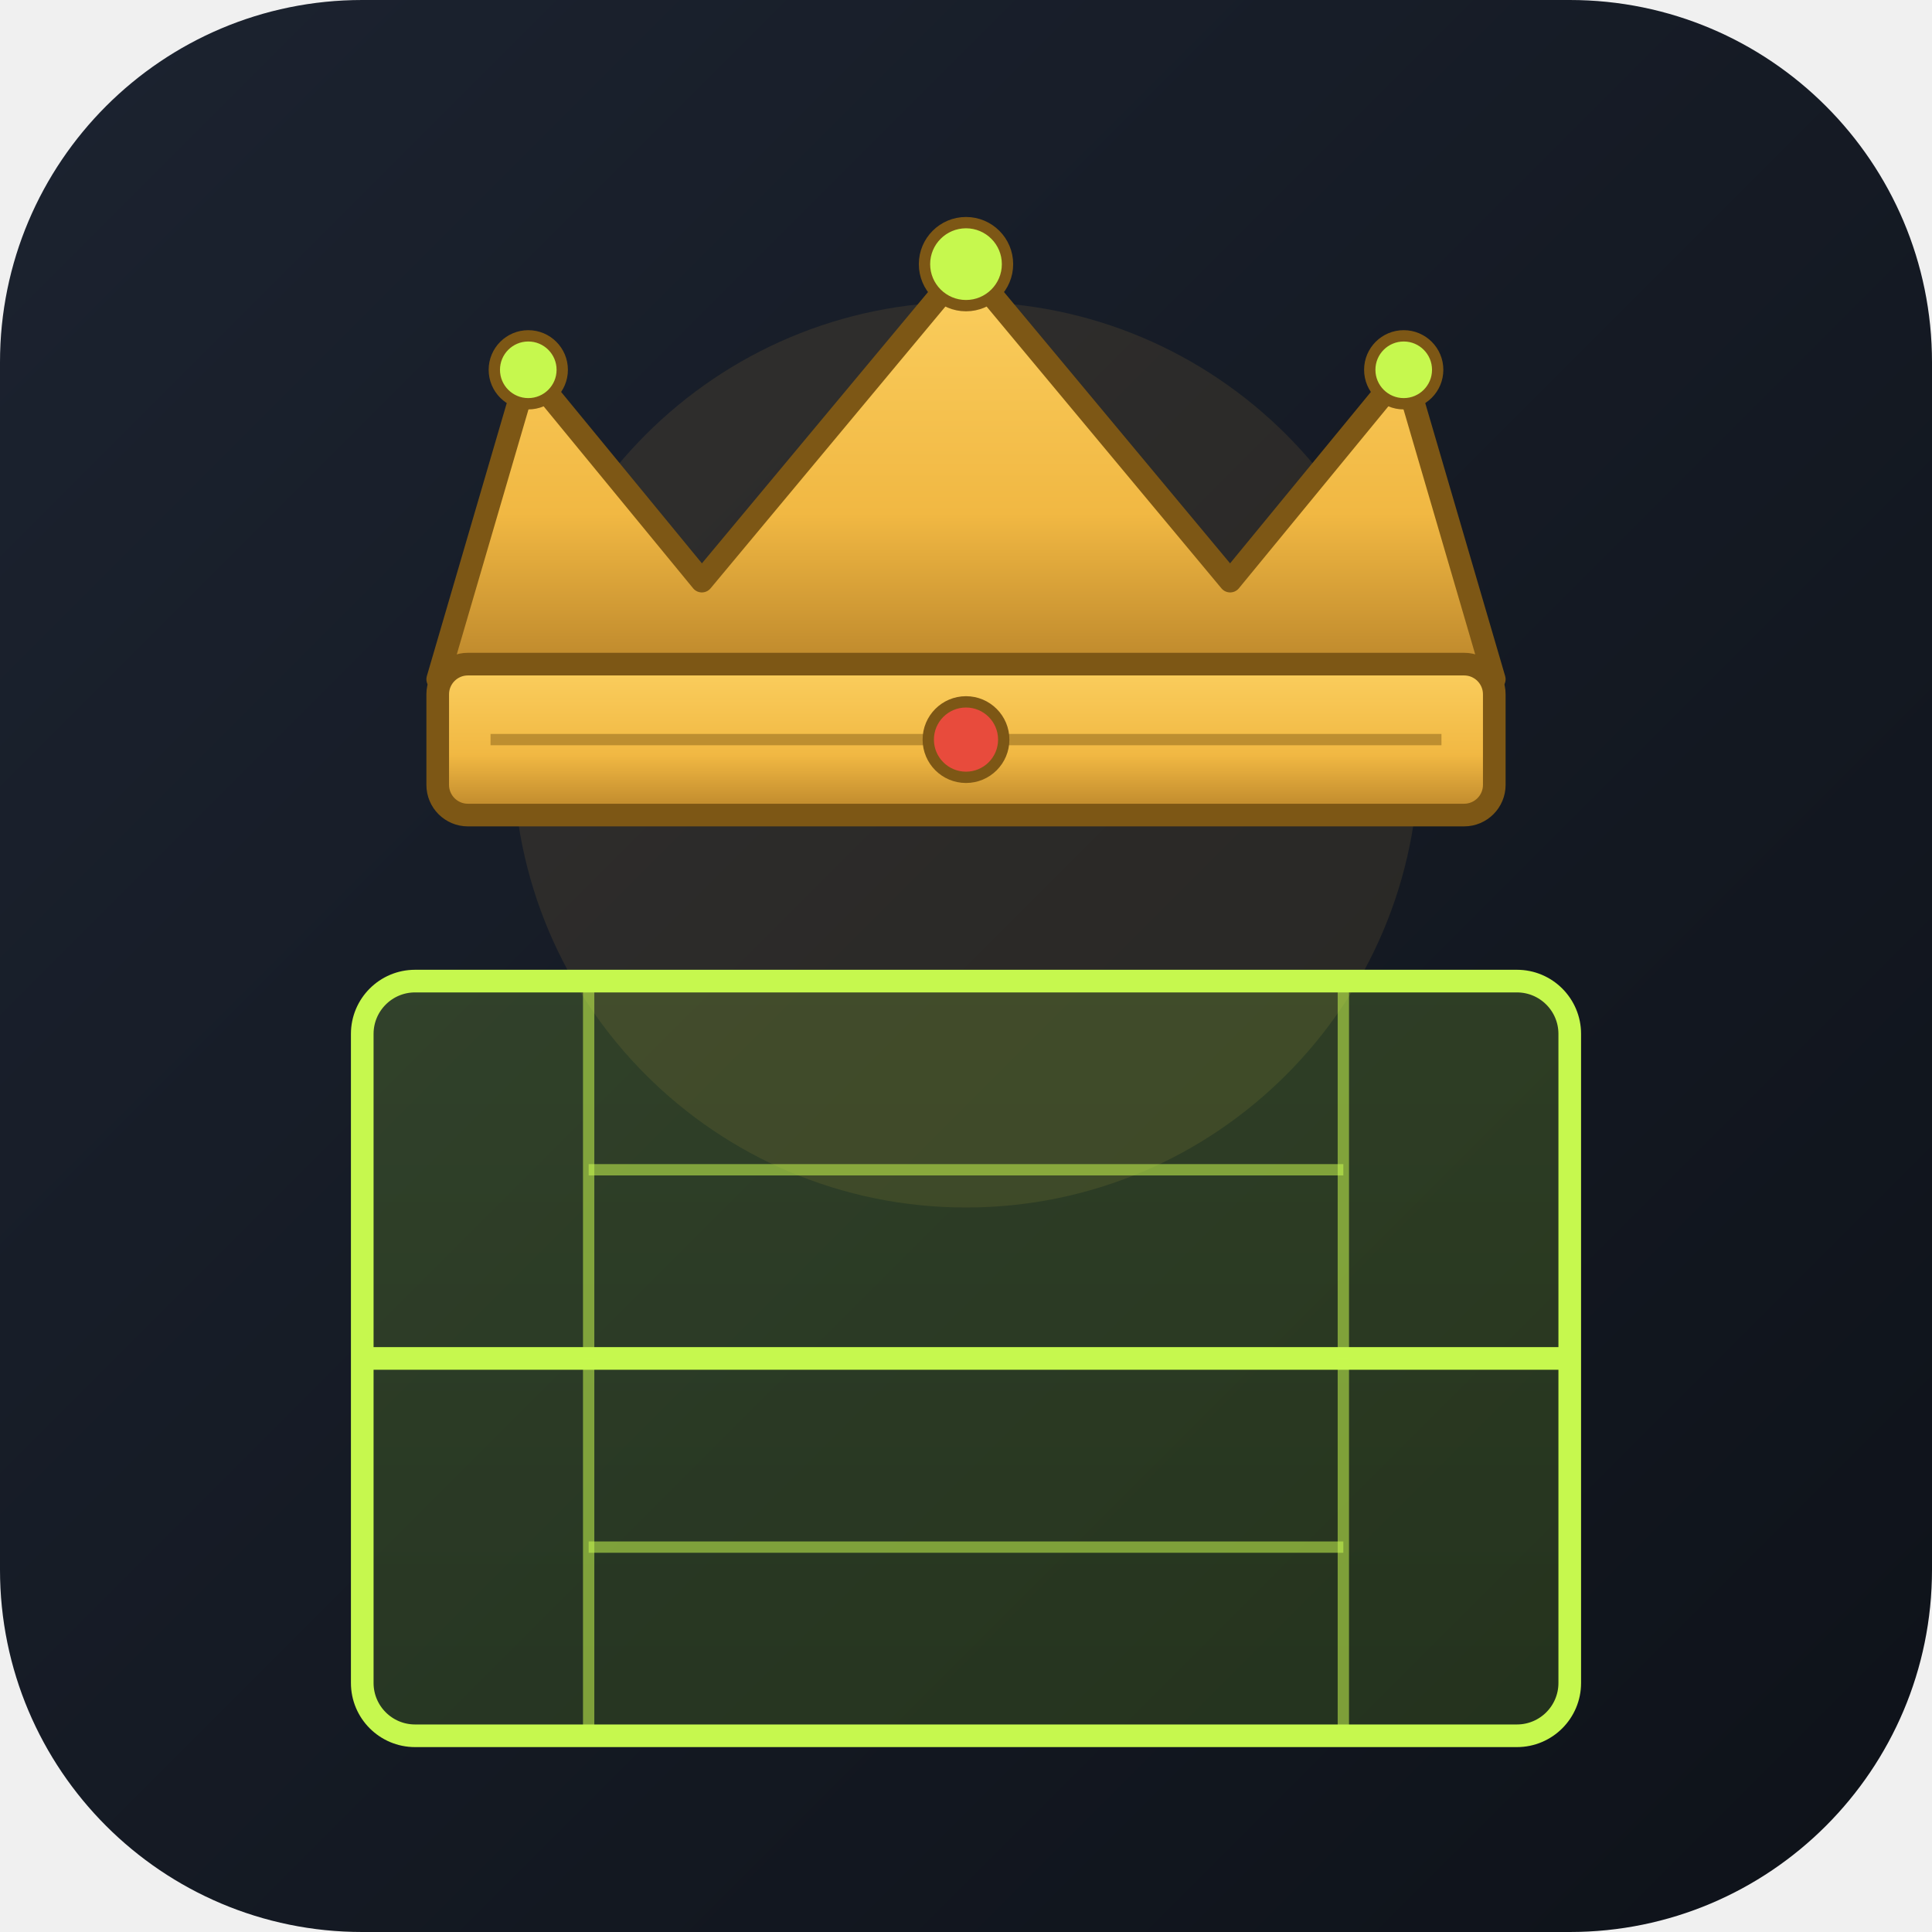
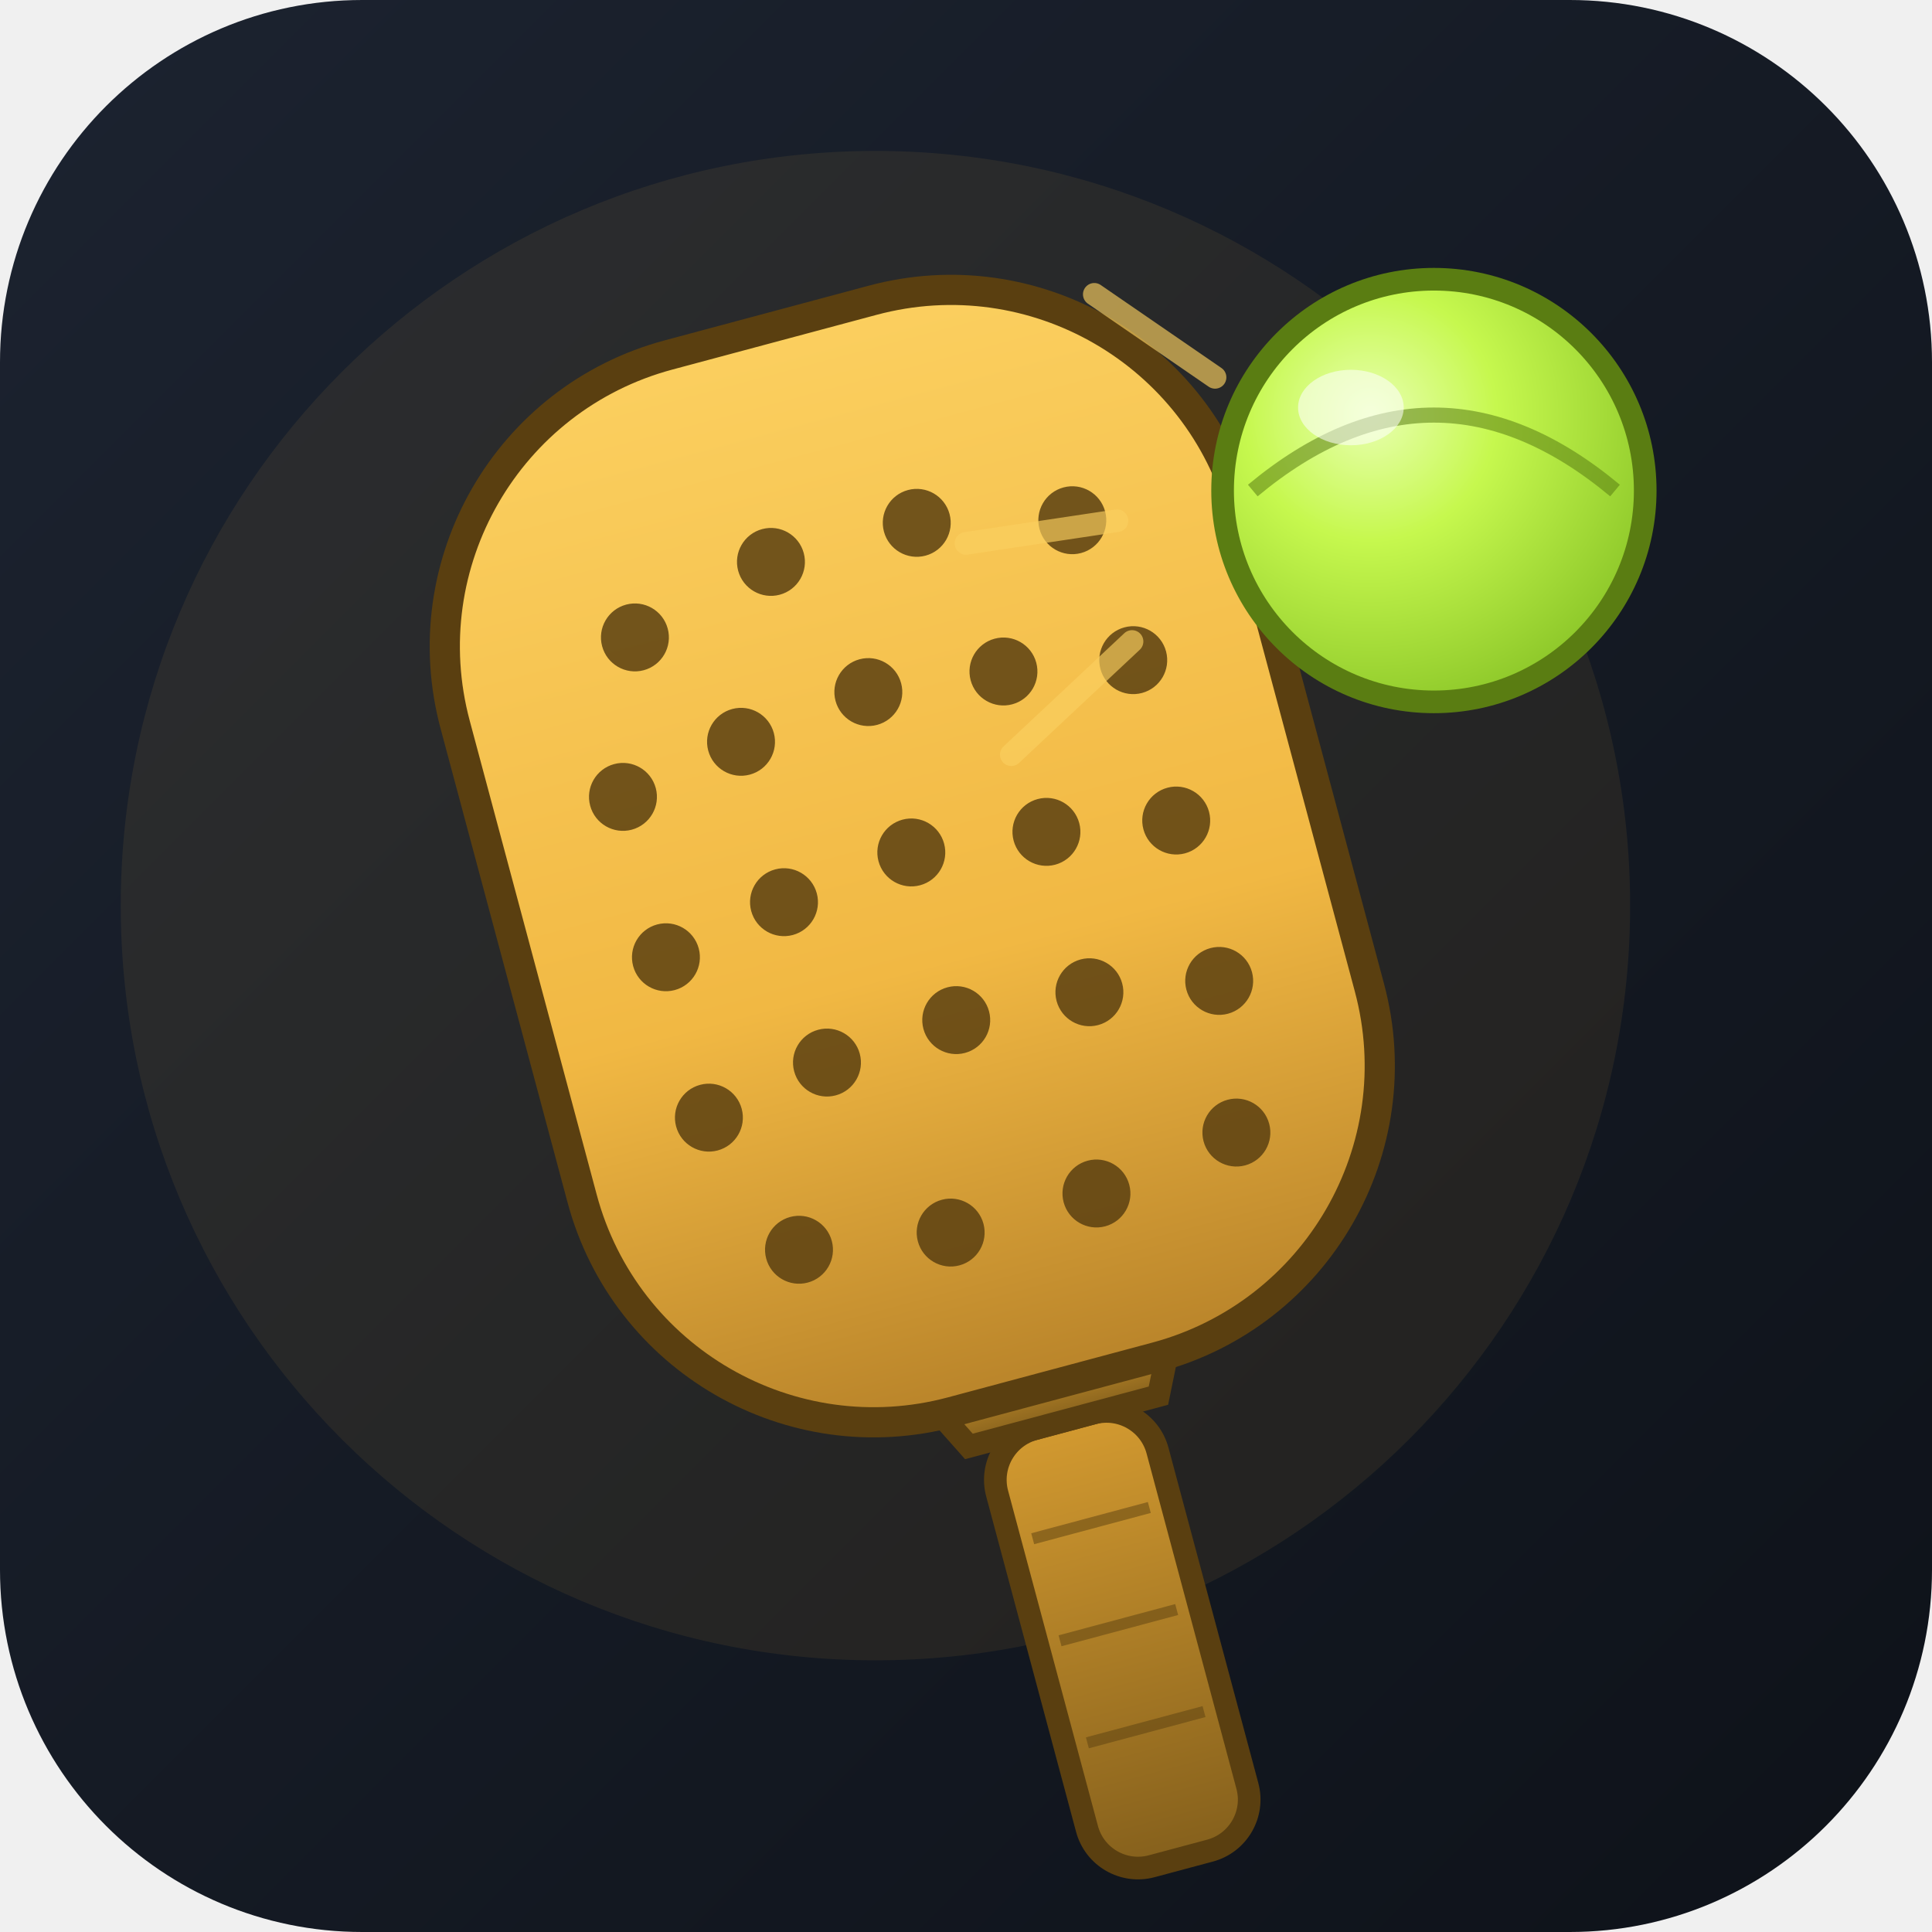
<svg xmlns="http://www.w3.org/2000/svg" viewBox="0 0 512 512" width="512" height="512">
  <defs>
    <linearGradient id="bg" x1="0" y1="0" x2="1" y2="1">
      <stop offset="0%" stop-color="#1c2330" />
      <stop offset="100%" stop-color="#0e1219" />
    </linearGradient>
-     <linearGradient id="court" x1="0" y1="0" x2="0" y2="1">
-       <stop offset="0%" stop-color="#a8e836" />
-       <stop offset="100%" stop-color="#7dba1f" />
-     </linearGradient>
-     <linearGradient id="crownGold" x1="0" y1="0" x2="0" y2="1">
+     <linearGradient id="paddleGold" x1="0" y1="0" x2="0" y2="1">
      <stop offset="0%" stop-color="#fbcf5f" />
      <stop offset="60%" stop-color="#f1b843" />
      <stop offset="100%" stop-color="#b9842a" />
    </linearGradient>
+     <linearGradient id="handleGold" x1="0" y1="0" x2="0" y2="1">
+       <stop offset="0%" stop-color="#d39a30" />
+       <stop offset="100%" stop-color="#85601c" />
+     </linearGradient>
+     <radialGradient id="ball" cx="0.35" cy="0.32" r="0.85">
+       <stop offset="0%" stop-color="#e8ffb0" />
+       <stop offset="35%" stop-color="#c6f84e" />
+       <stop offset="100%" stop-color="#7dba1f" />
+     </radialGradient>
  </defs>
  <rect width="512" height="512" rx="96" fill="url(#bg)" />
-   <circle cx="256" cy="200" r="120" fill="#f1b843" opacity="0.10" />
-   <g transform="translate(96 260)">
-     <rect x="0" y="0" width="320" height="200" rx="14" fill="url(#court)" opacity="0.18" />
-     <rect x="0" y="0" width="320" height="200" rx="14" fill="none" stroke="#c6f84e" stroke-width="6" />
-     <line x1="0" y1="100" x2="320" y2="100" stroke="#c6f84e" stroke-width="6" />
-     <line x1="60" y1="0" x2="60" y2="100" stroke="#c6f84e" stroke-width="3" opacity="0.55" />
-     <line x1="260" y1="0" x2="260" y2="100" stroke="#c6f84e" stroke-width="3" opacity="0.55" />
-     <line x1="60" y1="50" x2="260" y2="50" stroke="#c6f84e" stroke-width="3" opacity="0.55" />
-     <line x1="60" y1="100" x2="60" y2="200" stroke="#c6f84e" stroke-width="3" opacity="0.55" />
-     <line x1="260" y1="100" x2="260" y2="200" stroke="#c6f84e" stroke-width="3" opacity="0.55" />
-     <line x1="60" y1="150" x2="260" y2="150" stroke="#c6f84e" stroke-width="3" opacity="0.55" />
+   <circle cx="232" cy="240" r="200" fill="#f1b843" opacity="0.08" />
+   <g transform="translate(256 280) rotate(-15) translate(-256 -280)">
+     <rect x="234" y="380" width="44" height="120" rx="14" fill="url(#handleGold)" stroke="#5a3f10" stroke-width="6" />
+     <line x1="240" y1="408" x2="272" y2="408" stroke="#5a3f10" stroke-width="3" opacity="0.5" />
+     <line x1="240" y1="436" x2="272" y2="436" stroke="#5a3f10" stroke-width="3" opacity="0.5" />
+     <line x1="240" y1="464" x2="272" y2="464" stroke="#5a3f10" stroke-width="3" opacity="0.5" />
+     <path d="M 230 380 L 220 360 L 292 360 L 282 380 Z" fill="url(#handleGold)" stroke="#5a3f10" stroke-width="6" />
+     <rect x="148" y="80" width="216" height="290" rx="80" fill="url(#paddleGold)" stroke="#5a3f10" stroke-width="8" />
+     <g fill="#5a3f10" opacity="0.85">
+       <circle cx="200" cy="150" r="9" />
+       <circle cx="240" cy="140" r="9" />
+       <circle cx="280" cy="140" r="9" />
+       <circle cx="320" cy="150" r="9" />
+       <circle cx="186" cy="190" r="9" />
+       <circle cx="220" cy="184" r="9" />
+       <circle cx="256" cy="180" r="9" />
+       <circle cx="292" cy="184" r="9" />
+       <circle cx="326" cy="190" r="9" />
+       <circle cx="186" cy="234" r="9" />
+       <circle cx="220" cy="228" r="9" />
+       <circle cx="256" cy="224" r="9" />
+       <circle cx="292" cy="228" r="9" />
+       <circle cx="326" cy="234" r="9" />
+       <circle cx="186" cy="278" r="9" />
+       <circle cx="220" cy="272" r="9" />
+       <circle cx="256" cy="270" r="9" />
+       <circle cx="292" cy="272" r="9" />
+       <circle cx="326" cy="278" r="9" />
+       <circle cx="200" cy="318" r="9" />
+       <circle cx="240" cy="324" r="9" />
+       <circle cx="280" cy="324" r="9" />
+       <circle cx="320" cy="318" r="9" />
+     </g>
  </g>
-   <g transform="translate(116 70)">
-     <path d="       M 0 110       L 24 28       L 70 84       L 140 0       L 210 84       L 256 28       L 280 110       Z" fill="url(#crownGold)" stroke="#7d5715" stroke-width="6" stroke-linejoin="round" />
-     <rect x="0" y="106" width="280" height="40" rx="8" fill="url(#crownGold)" stroke="#7d5715" stroke-width="6" />
-     <line x1="14" y1="126" x2="266" y2="126" stroke="#7d5715" stroke-width="3" opacity="0.45" />
-     <circle cx="24" cy="28" r="9" fill="#c6f84e" stroke="#7d5715" stroke-width="3" />
-     <circle cx="140" cy="0" r="11" fill="#c6f84e" stroke="#7d5715" stroke-width="3" />
-     <circle cx="256" cy="28" r="9" fill="#c6f84e" stroke="#7d5715" stroke-width="3" />
-     <circle cx="140" cy="126" r="10" fill="#e84b3c" stroke="#7d5715" stroke-width="3" />
+   <g>
+     <circle cx="380" cy="130" r="56" fill="url(#ball)" stroke="#5a7d12" stroke-width="6" />
+     <path d="M 332 130 Q 380 90 428 130" fill="none" stroke="#5a7d12" stroke-width="4" opacity="0.55" />
+     <ellipse cx="358" cy="108" rx="14" ry="10" fill="#ffffff" opacity="0.55" />
+   </g>
+   <g fill="none" stroke="#fbcf5f" stroke-width="6" stroke-linecap="round" opacity="0.65">
+     <path d="M 300 170 L 268 200" />
+     <path d="M 296 138 L 256 144" />
+     <path d="M 322 100 L 290 78" />
  </g>
</svg>
